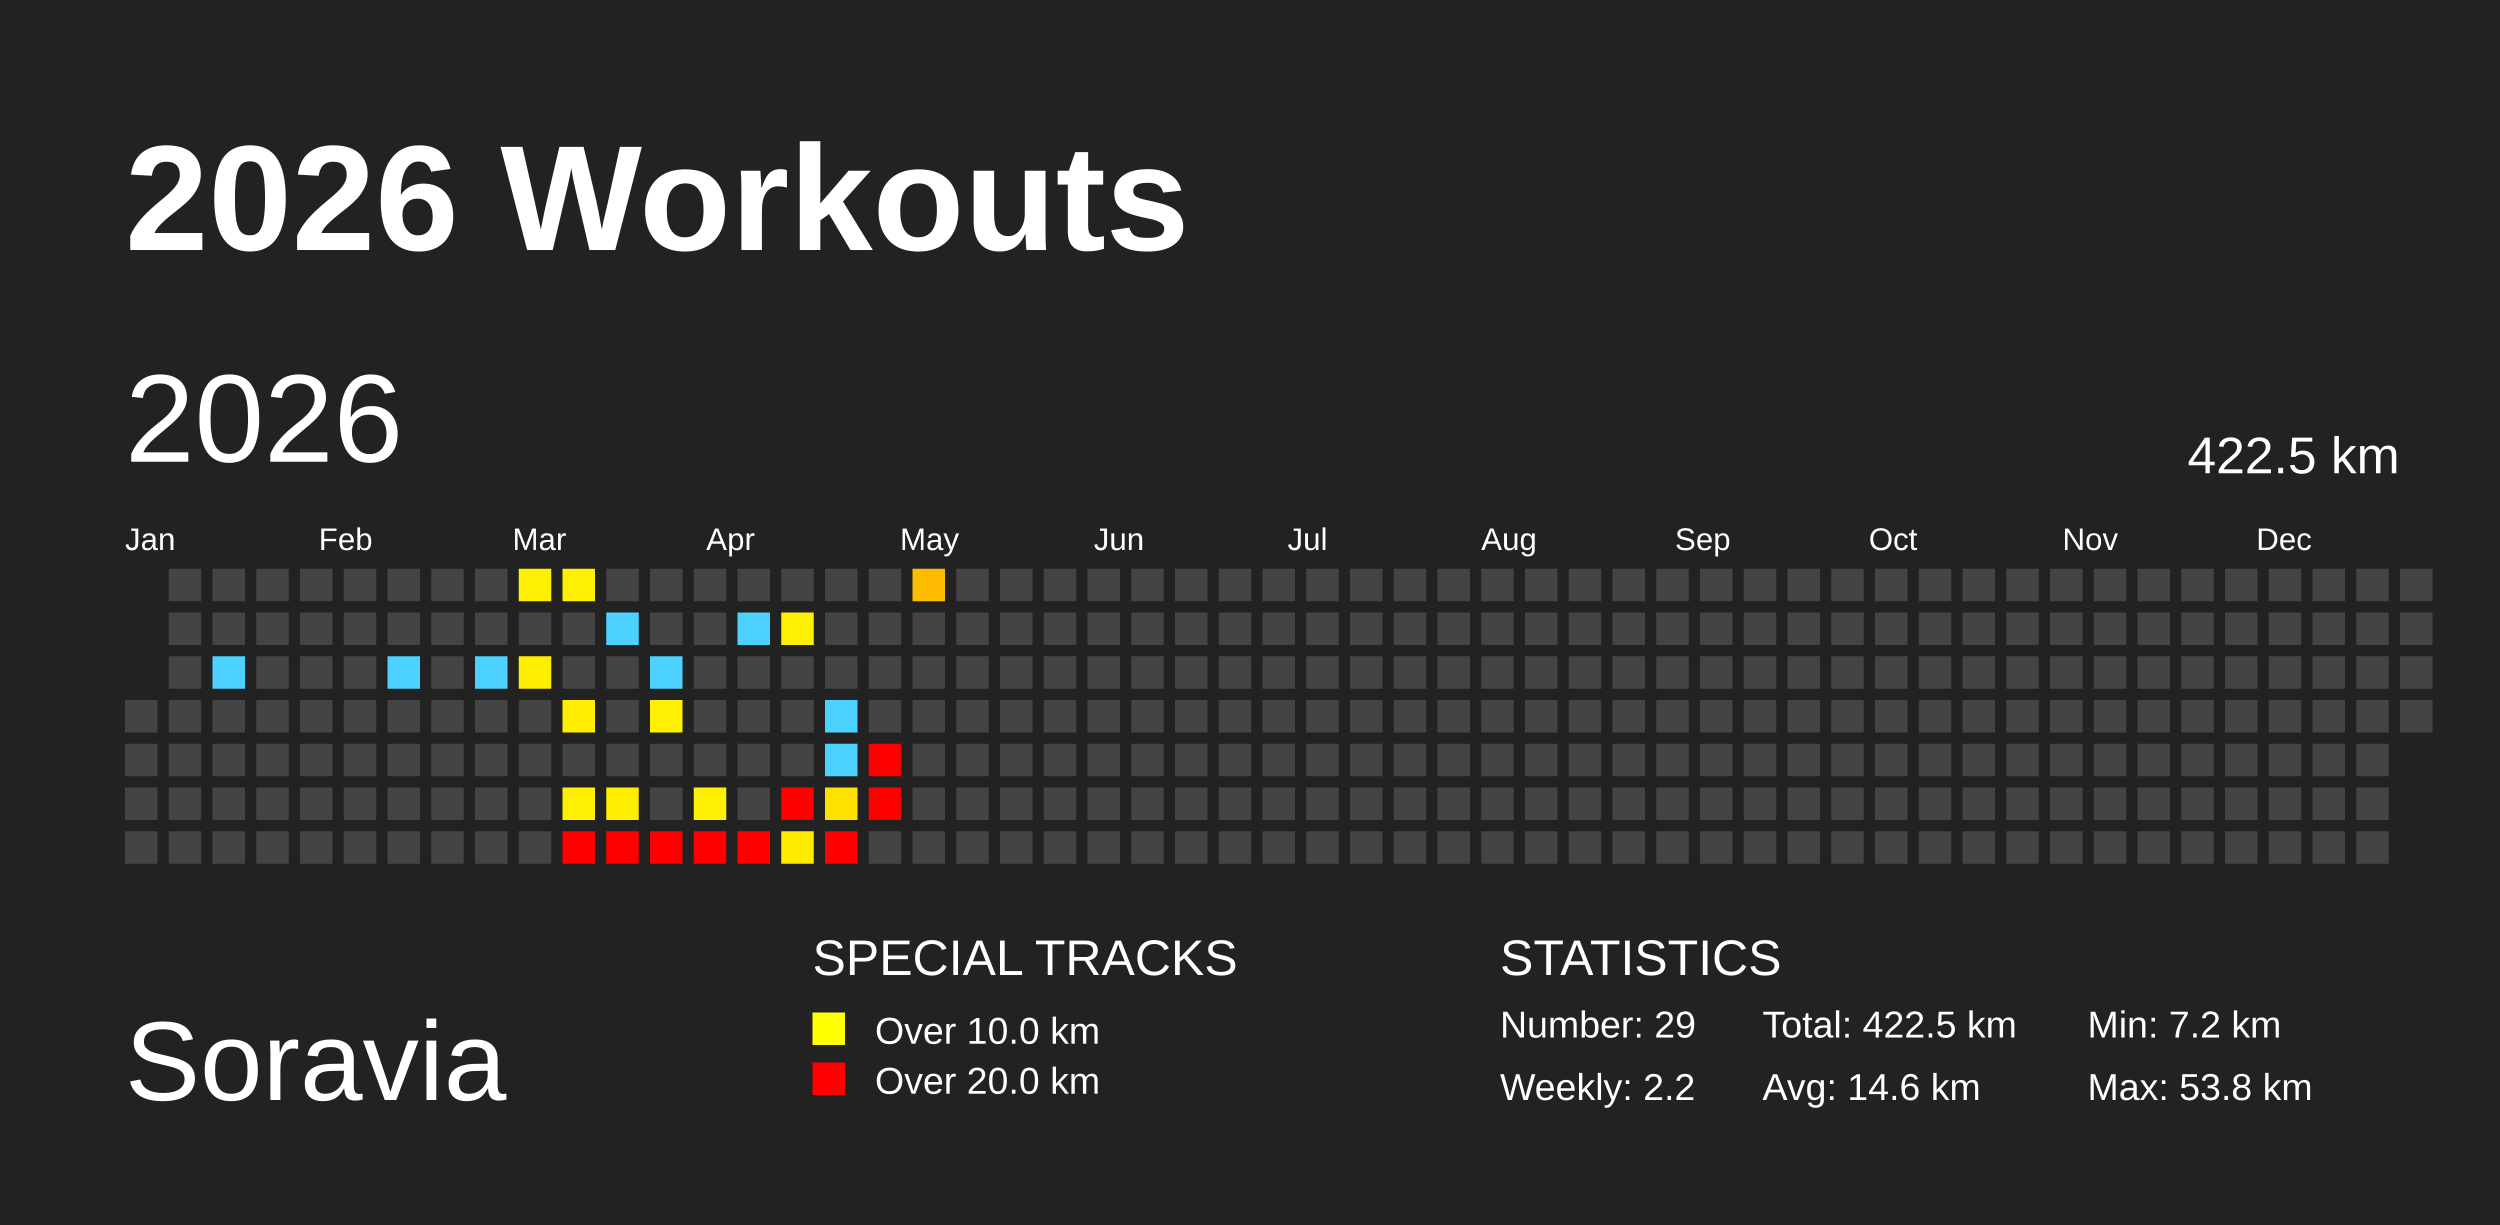
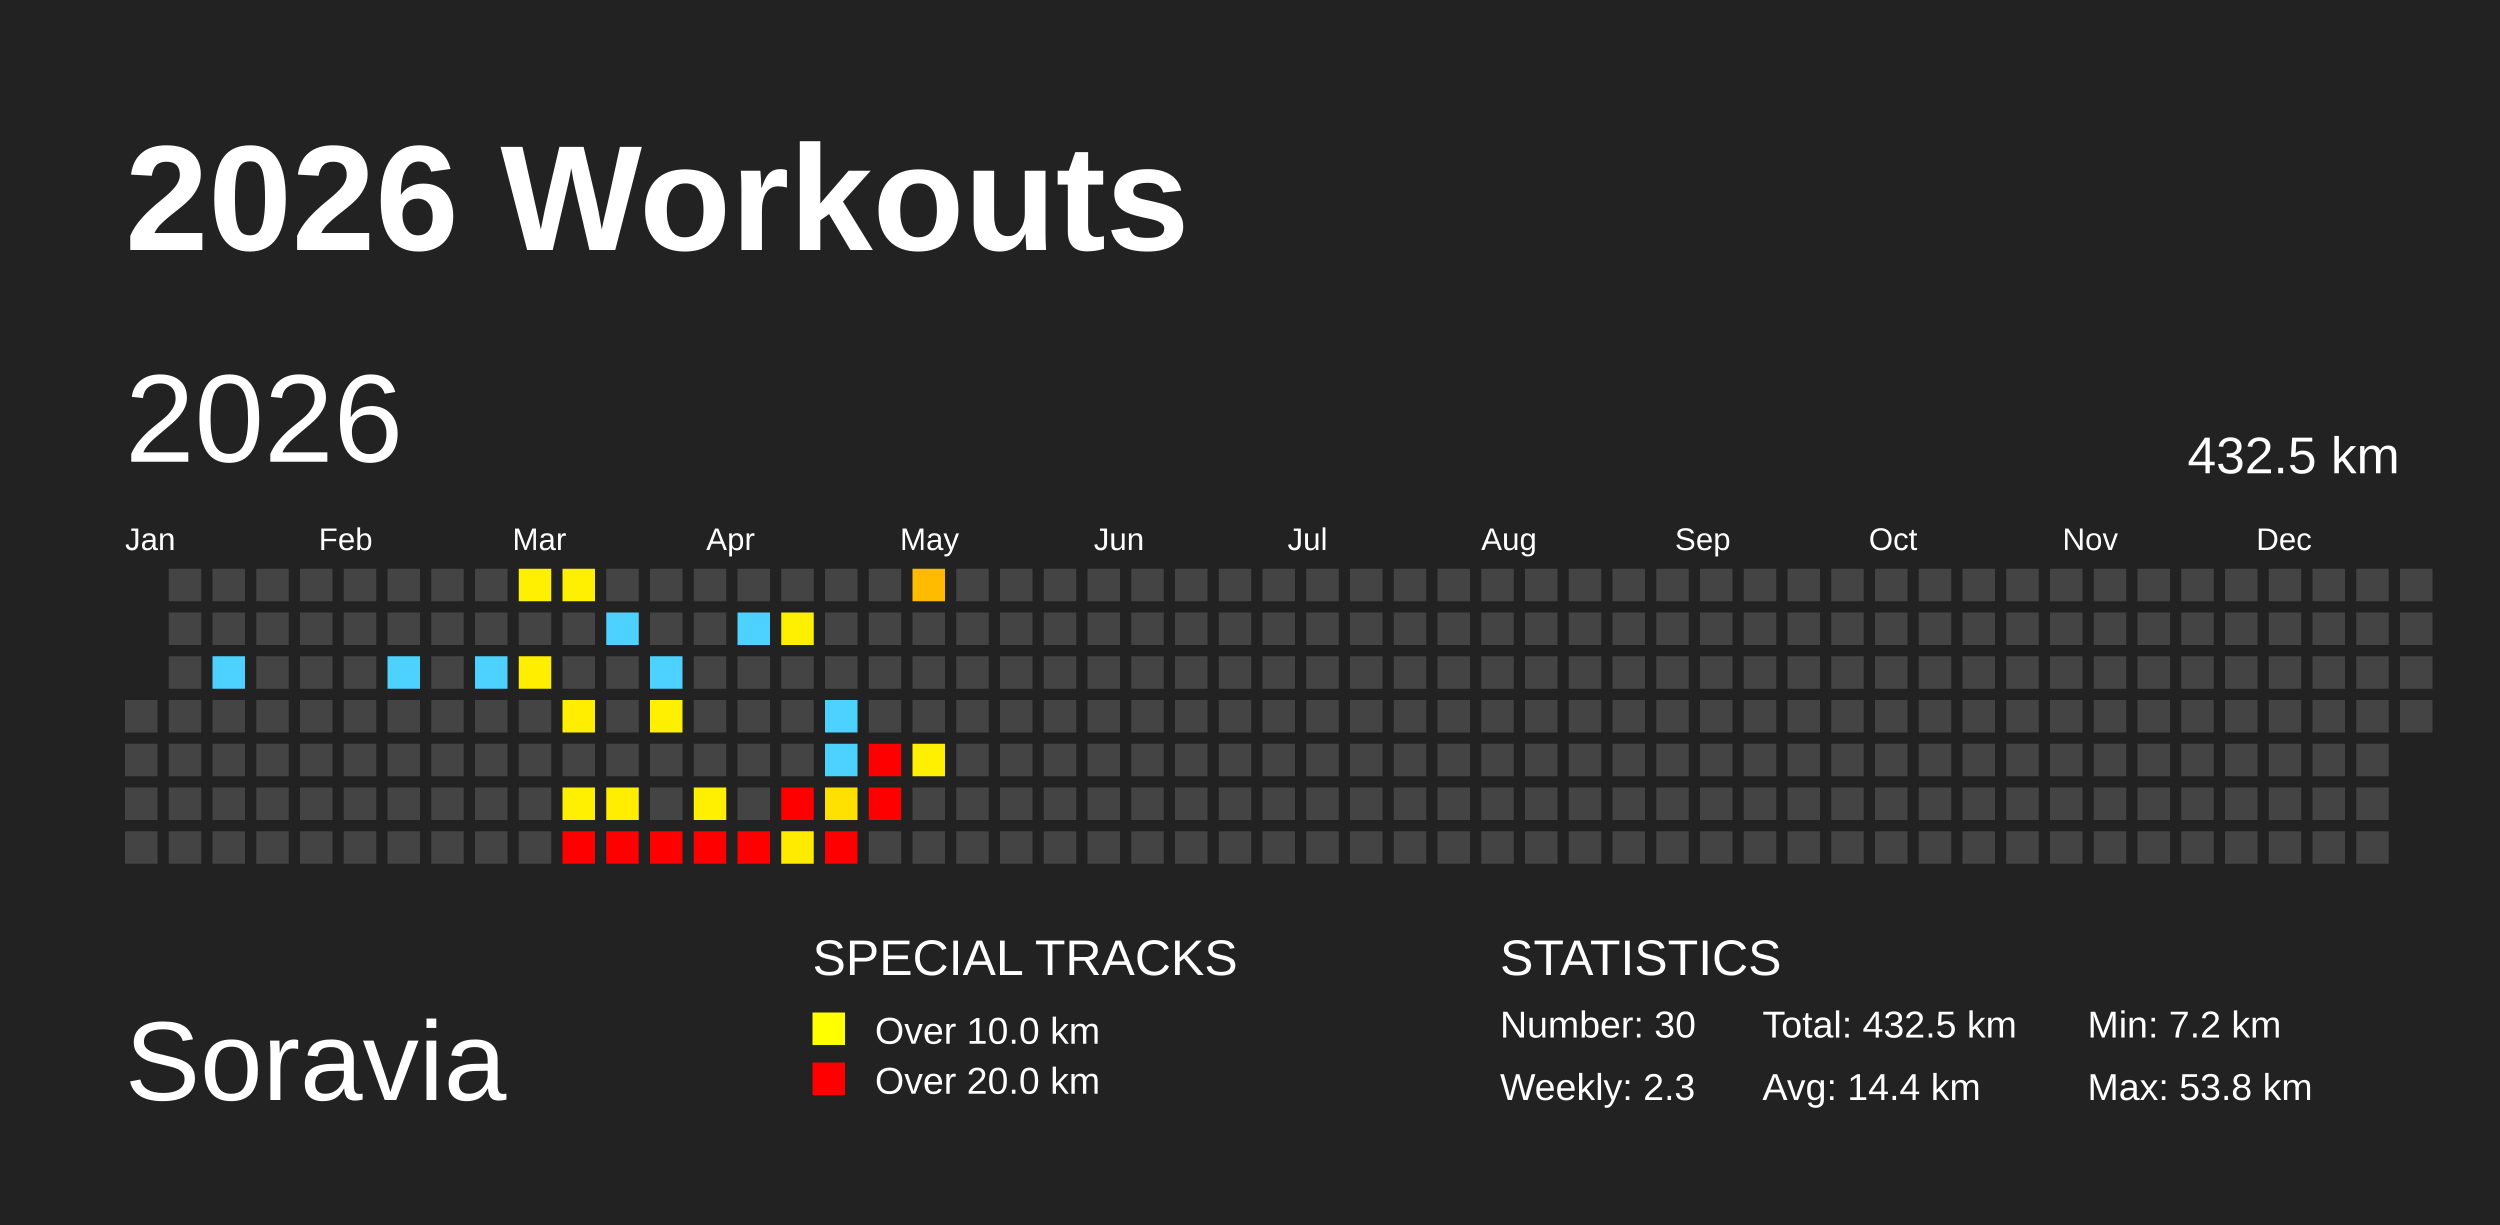
<svg xmlns="http://www.w3.org/2000/svg" baseProfile="full" height="98mm" version="1.1" viewBox="0,0,200,98" width="200mm">
  <defs />
  <rect fill="#222222" height="98" width="200" x="0" y="0" />
  <text fill="#FFFFFF" style="font-size:12px; font-family:Arial; font-weight:bold;" x="10" y="20">2026 Workouts</text>
  <text fill="#FFFFFF" style="font-size:9px; font-family:Arial" x="10" y="88">Soravia</text>
  <text fill="#FFFFFF" style="font-size:4px; font-family:Arial" x="65" y="78">SPECIAL TRACKS</text>
  <rect fill="yellow" height="2.6" width="2.6" x="65" y="81" />
  <text fill="#FFFFFF" style="font-size:3px; font-family:Arial" x="70" y="83.5">Over 10.0 km</text>
  <rect fill="red" height="2.6" width="2.6" x="65" y="85" />
  <text fill="#FFFFFF" style="font-size:3px; font-family:Arial" x="70" y="87.5">Over 20.0 km</text>
  <text fill="#FFFFFF" style="font-size:4px; font-family:Arial" x="120" y="78">STATISTICS</text>
-   <text fill="#FFFFFF" style="font-size:3px; font-family:Arial" x="120" y="83">Number: 29</text>
-   <text fill="#FFFFFF" style="font-size:3px; font-family:Arial" x="120" y="88">Weekly: 2.2</text>
-   <text fill="#FFFFFF" style="font-size:3px; font-family:Arial" x="141" y="83">Total: 422.5 km</text>
-   <text fill="#FFFFFF" style="font-size:3px; font-family:Arial" x="141" y="88">Avg: 14.6 km</text>
+   <text fill="#FFFFFF" style="font-size:3px; font-family:Arial" x="120" y="83">Number: 30</text>
+   <text fill="#FFFFFF" style="font-size:3px; font-family:Arial" x="120" y="88">Weekly: 2.3</text>
+   <text fill="#FFFFFF" style="font-size:3px; font-family:Arial" x="141" y="83">Total: 432.5 km</text>
+   <text fill="#FFFFFF" style="font-size:3px; font-family:Arial" x="141" y="88">Avg: 14.4 km</text>
  <text fill="#FFFFFF" style="font-size:3px; font-family:Arial" x="167" y="83">Min: 7.2 km</text>
  <text fill="#FFFFFF" style="font-size:3px; font-family:Arial" x="167" y="88">Max: 53.8 km</text>
  <text dominant-baseline="hanging" fill="#FFFFFF" style="font-size:10.0px; font-family:Arial;" x="10" y="30">2026</text>
-   <text dominant-baseline="hanging" fill="#FFFFFF" style="font-size:4.125px; font-family:Arial;" x="175" y="35">422.5 km</text>
+   <text dominant-baseline="hanging" fill="#FFFFFF" style="font-size:4.125px; font-family:Arial;" x="175" y="35">432.5 km</text>
  <text fill="#FFFFFF" style="font-size:2.5px; font-family:Arial" x="10.0" y="44">Jan</text>
  <text fill="#FFFFFF" style="font-size:2.5px; font-family:Arial" x="25.5" y="44">Feb</text>
  <text fill="#FFFFFF" style="font-size:2.5px; font-family:Arial" x="41.0" y="44">Mar</text>
  <text fill="#FFFFFF" style="font-size:2.5px; font-family:Arial" x="56.5" y="44">Apr</text>
  <text fill="#FFFFFF" style="font-size:2.5px; font-family:Arial" x="72.0" y="44">May</text>
  <text fill="#FFFFFF" style="font-size:2.5px; font-family:Arial" x="87.5" y="44">Jun</text>
  <text fill="#FFFFFF" style="font-size:2.5px; font-family:Arial" x="103.0" y="44">Jul</text>
  <text fill="#FFFFFF" style="font-size:2.5px; font-family:Arial" x="118.5" y="44">Aug</text>
  <text fill="#FFFFFF" style="font-size:2.5px; font-family:Arial" x="134.0" y="44">Sep</text>
  <text fill="#FFFFFF" style="font-size:2.5px; font-family:Arial" x="149.5" y="44">Oct</text>
  <text fill="#FFFFFF" style="font-size:2.5px; font-family:Arial" x="165.0" y="44">Nov</text>
  <text fill="#FFFFFF" style="font-size:2.5px; font-family:Arial" x="180.5" y="44">Dec</text>
  <rect fill="#444444" height="2.6" width="2.6" x="10.0" y="56.0" />
  <rect fill="#444444" height="2.6" width="2.6" x="10.0" y="59.5" />
  <rect fill="#444444" height="2.6" width="2.6" x="10.0" y="63.0" />
  <rect fill="#444444" height="2.6" width="2.6" x="10.0" y="66.5" />
  <rect fill="#444444" height="2.6" width="2.6" x="13.5" y="45.5" />
  <rect fill="#444444" height="2.6" width="2.6" x="13.5" y="49.0" />
  <rect fill="#444444" height="2.6" width="2.6" x="13.5" y="52.5" />
  <rect fill="#444444" height="2.6" width="2.6" x="13.5" y="56.0" />
  <rect fill="#444444" height="2.6" width="2.6" x="13.5" y="59.5" />
  <rect fill="#444444" height="2.6" width="2.6" x="13.5" y="63.0" />
  <rect fill="#444444" height="2.6" width="2.6" x="13.5" y="66.5" />
  <rect fill="#444444" height="2.6" width="2.6" x="17.0" y="45.5" />
  <rect fill="#444444" height="2.6" width="2.6" x="17.0" y="49.0" />
  <rect fill="#4dd2ff" height="2.6" width="2.6" x="17.0" y="52.5" />
  <rect fill="#444444" height="2.6" width="2.6" x="17.0" y="56.0" />
  <rect fill="#444444" height="2.6" width="2.6" x="17.0" y="59.5" />
  <rect fill="#444444" height="2.6" width="2.6" x="17.0" y="63.0" />
  <rect fill="#444444" height="2.6" width="2.6" x="17.0" y="66.5" />
  <rect fill="#444444" height="2.6" width="2.6" x="20.5" y="45.5" />
  <rect fill="#444444" height="2.6" width="2.6" x="20.5" y="49.0" />
  <rect fill="#444444" height="2.6" width="2.6" x="20.5" y="52.5" />
  <rect fill="#444444" height="2.6" width="2.6" x="20.5" y="56.0" />
  <rect fill="#444444" height="2.6" width="2.6" x="20.5" y="59.5" />
  <rect fill="#444444" height="2.6" width="2.6" x="20.5" y="63.0" />
  <rect fill="#444444" height="2.6" width="2.6" x="20.5" y="66.5" />
  <rect fill="#444444" height="2.6" width="2.6" x="24.0" y="45.5" />
  <rect fill="#444444" height="2.6" width="2.6" x="24.0" y="49.0" />
  <rect fill="#444444" height="2.6" width="2.6" x="24.0" y="52.5" />
  <rect fill="#444444" height="2.6" width="2.6" x="24.0" y="56.0" />
  <rect fill="#444444" height="2.6" width="2.6" x="24.0" y="59.5" />
  <rect fill="#444444" height="2.6" width="2.6" x="24.0" y="63.0" />
  <rect fill="#444444" height="2.6" width="2.6" x="24.0" y="66.5" />
  <rect fill="#444444" height="2.6" width="2.6" x="27.5" y="45.5" />
  <rect fill="#444444" height="2.6" width="2.6" x="27.5" y="49.0" />
  <rect fill="#444444" height="2.6" width="2.6" x="27.5" y="52.5" />
  <rect fill="#444444" height="2.6" width="2.6" x="27.5" y="56.0" />
  <rect fill="#444444" height="2.6" width="2.6" x="27.5" y="59.5" />
  <rect fill="#444444" height="2.6" width="2.6" x="27.5" y="63.0" />
  <rect fill="#444444" height="2.6" width="2.6" x="27.5" y="66.5" />
  <rect fill="#444444" height="2.6" width="2.6" x="31.0" y="45.5" />
  <rect fill="#444444" height="2.6" width="2.6" x="31.0" y="49.0" />
  <rect fill="#4dd2ff" height="2.6" width="2.6" x="31.0" y="52.5" />
  <rect fill="#444444" height="2.6" width="2.6" x="31.0" y="56.0" />
  <rect fill="#444444" height="2.6" width="2.6" x="31.0" y="59.5" />
  <rect fill="#444444" height="2.6" width="2.6" x="31.0" y="63.0" />
  <rect fill="#444444" height="2.6" width="2.6" x="31.0" y="66.5" />
  <rect fill="#444444" height="2.6" width="2.6" x="34.5" y="45.5" />
  <rect fill="#444444" height="2.6" width="2.6" x="34.5" y="49.0" />
  <rect fill="#444444" height="2.6" width="2.6" x="34.5" y="52.5" />
  <rect fill="#444444" height="2.6" width="2.6" x="34.5" y="56.0" />
  <rect fill="#444444" height="2.6" width="2.6" x="34.5" y="59.5" />
  <rect fill="#444444" height="2.6" width="2.6" x="34.5" y="63.0" />
  <rect fill="#444444" height="2.6" width="2.6" x="34.5" y="66.5" />
  <rect fill="#444444" height="2.6" width="2.6" x="38.0" y="45.5" />
  <rect fill="#444444" height="2.6" width="2.6" x="38.0" y="49.0" />
  <rect fill="#4dd2ff" height="2.6" width="2.6" x="38.0" y="52.5" />
  <rect fill="#444444" height="2.6" width="2.6" x="38.0" y="56.0" />
  <rect fill="#444444" height="2.6" width="2.6" x="38.0" y="59.5" />
  <rect fill="#444444" height="2.6" width="2.6" x="38.0" y="63.0" />
  <rect fill="#444444" height="2.6" width="2.6" x="38.0" y="66.5" />
  <rect fill="#ffef00" height="2.6" width="2.6" x="41.5" y="45.5" />
  <rect fill="#444444" height="2.6" width="2.6" x="41.5" y="49.0" />
  <rect fill="#ffee00" height="2.6" width="2.6" x="41.5" y="52.5" />
  <rect fill="#444444" height="2.6" width="2.6" x="41.5" y="56.0" />
  <rect fill="#444444" height="2.6" width="2.6" x="41.5" y="59.5" />
  <rect fill="#444444" height="2.6" width="2.6" x="41.5" y="63.0" />
  <rect fill="#444444" height="2.6" width="2.6" x="41.5" y="66.5" />
  <rect fill="#ffef00" height="2.6" width="2.6" x="45.0" y="45.5" />
  <rect fill="#444444" height="2.6" width="2.6" x="45.0" y="49.0" />
  <rect fill="#444444" height="2.6" width="2.6" x="45.0" y="52.5" />
  <rect fill="#ffee00" height="2.6" width="2.6" x="45.0" y="56.0" />
  <rect fill="#444444" height="2.6" width="2.6" x="45.0" y="59.5" />
  <rect fill="#ffef00" height="2.6" width="2.6" x="45.0" y="63.0" />
  <rect fill="red" height="2.6" width="2.6" x="45.0" y="66.5" />
  <rect fill="#444444" height="2.6" width="2.6" x="48.5" y="45.5" />
  <rect fill="#4dd2ff" height="2.6" width="2.6" x="48.5" y="49.0" />
  <rect fill="#444444" height="2.6" width="2.6" x="48.5" y="52.5" />
  <rect fill="#444444" height="2.6" width="2.6" x="48.5" y="56.0" />
  <rect fill="#444444" height="2.6" width="2.6" x="48.5" y="59.5" />
  <rect fill="#ffee00" height="2.6" width="2.6" x="48.5" y="63.0" />
  <rect fill="red" height="2.6" width="2.6" x="48.5" y="66.5" />
  <rect fill="#444444" height="2.6" width="2.6" x="52.0" y="45.5" />
  <rect fill="#444444" height="2.6" width="2.6" x="52.0" y="49.0" />
  <rect fill="#4dd2ff" height="2.6" width="2.6" x="52.0" y="52.5" />
  <rect fill="#ffef00" height="2.6" width="2.6" x="52.0" y="56.0" />
  <rect fill="#444444" height="2.6" width="2.6" x="52.0" y="59.5" />
  <rect fill="#444444" height="2.6" width="2.6" x="52.0" y="63.0" />
  <rect fill="red" height="2.6" width="2.6" x="52.0" y="66.5" />
  <rect fill="#444444" height="2.6" width="2.6" x="55.5" y="45.5" />
  <rect fill="#444444" height="2.6" width="2.6" x="55.5" y="49.0" />
  <rect fill="#444444" height="2.6" width="2.6" x="55.5" y="52.5" />
  <rect fill="#444444" height="2.6" width="2.6" x="55.5" y="56.0" />
  <rect fill="#444444" height="2.6" width="2.6" x="55.5" y="59.5" />
  <rect fill="#ffef00" height="2.6" width="2.6" x="55.5" y="63.0" />
  <rect fill="red" height="2.6" width="2.6" x="55.5" y="66.5" />
  <rect fill="#444444" height="2.6" width="2.6" x="59.0" y="45.5" />
  <rect fill="#4dd2ff" height="2.6" width="2.6" x="59.0" y="49.0" />
  <rect fill="#444444" height="2.6" width="2.6" x="59.0" y="52.5" />
  <rect fill="#444444" height="2.6" width="2.6" x="59.0" y="56.0" />
  <rect fill="#444444" height="2.6" width="2.6" x="59.0" y="59.5" />
  <rect fill="#444444" height="2.6" width="2.6" x="59.0" y="63.0" />
  <rect fill="red" height="2.6" width="2.6" x="59.0" y="66.5" />
  <rect fill="#444444" height="2.6" width="2.6" x="62.5" y="45.5" />
  <rect fill="#ffef00" height="2.6" width="2.6" x="62.5" y="49.0" />
  <rect fill="#444444" height="2.6" width="2.6" x="62.5" y="52.5" />
  <rect fill="#444444" height="2.6" width="2.6" x="62.5" y="56.0" />
  <rect fill="#444444" height="2.6" width="2.6" x="62.5" y="59.5" />
  <rect fill="red" height="2.6" width="2.6" x="62.5" y="63.0" />
  <rect fill="#ffeb00" height="2.6" width="2.6" x="62.5" y="66.5" />
  <rect fill="#444444" height="2.6" width="2.6" x="66.0" y="45.5" />
  <rect fill="#444444" height="2.6" width="2.6" x="66.0" y="49.0" />
  <rect fill="#444444" height="2.6" width="2.6" x="66.0" y="52.5" />
  <rect fill="#4dd2ff" height="2.6" width="2.6" x="66.0" y="56.0" />
  <rect fill="#4dd2ff" height="2.6" width="2.6" x="66.0" y="59.5" />
  <rect fill="#ffe100" height="2.6" width="2.6" x="66.0" y="63.0" />
  <rect fill="red" height="2.6" width="2.6" x="66.0" y="66.5" />
  <rect fill="#444444" height="2.6" width="2.6" x="69.5" y="45.5" />
  <rect fill="#444444" height="2.6" width="2.6" x="69.5" y="49.0" />
  <rect fill="#444444" height="2.6" width="2.6" x="69.5" y="52.5" />
  <rect fill="#444444" height="2.6" width="2.6" x="69.5" y="56.0" />
  <rect fill="red" height="2.6" width="2.6" x="69.5" y="59.5" />
  <rect fill="red" height="2.6" width="2.6" x="69.5" y="63.0" />
  <rect fill="#444444" height="2.6" width="2.6" x="69.5" y="66.5" />
  <rect fill="#ffbb00" height="2.6" width="2.6" x="73.0" y="45.5" />
  <rect fill="#444444" height="2.6" width="2.6" x="73.0" y="49.0" />
  <rect fill="#444444" height="2.6" width="2.6" x="73.0" y="52.5" />
  <rect fill="#444444" height="2.6" width="2.6" x="73.0" y="56.0" />
-   <rect fill="#444444" height="2.6" width="2.6" x="73.0" y="59.5" />
+   <rect fill="#ffef00" height="2.6" width="2.6" x="73.0" y="59.5" />
  <rect fill="#444444" height="2.6" width="2.6" x="73.0" y="63.0" />
  <rect fill="#444444" height="2.6" width="2.6" x="73.0" y="66.5" />
  <rect fill="#444444" height="2.6" width="2.6" x="76.5" y="45.5" />
  <rect fill="#444444" height="2.6" width="2.6" x="76.5" y="49.0" />
  <rect fill="#444444" height="2.6" width="2.6" x="76.5" y="52.5" />
  <rect fill="#444444" height="2.6" width="2.6" x="76.5" y="56.0" />
  <rect fill="#444444" height="2.6" width="2.6" x="76.5" y="59.5" />
  <rect fill="#444444" height="2.6" width="2.6" x="76.5" y="63.0" />
  <rect fill="#444444" height="2.6" width="2.6" x="76.5" y="66.5" />
  <rect fill="#444444" height="2.6" width="2.6" x="80.0" y="45.5" />
  <rect fill="#444444" height="2.6" width="2.6" x="80.0" y="49.0" />
  <rect fill="#444444" height="2.6" width="2.6" x="80.0" y="52.5" />
  <rect fill="#444444" height="2.6" width="2.6" x="80.0" y="56.0" />
  <rect fill="#444444" height="2.6" width="2.6" x="80.0" y="59.5" />
  <rect fill="#444444" height="2.6" width="2.6" x="80.0" y="63.0" />
  <rect fill="#444444" height="2.6" width="2.6" x="80.0" y="66.5" />
  <rect fill="#444444" height="2.6" width="2.6" x="83.5" y="45.5" />
  <rect fill="#444444" height="2.6" width="2.6" x="83.5" y="49.0" />
  <rect fill="#444444" height="2.6" width="2.6" x="83.5" y="52.5" />
  <rect fill="#444444" height="2.6" width="2.6" x="83.5" y="56.0" />
  <rect fill="#444444" height="2.6" width="2.6" x="83.5" y="59.5" />
  <rect fill="#444444" height="2.6" width="2.6" x="83.5" y="63.0" />
  <rect fill="#444444" height="2.6" width="2.6" x="83.5" y="66.5" />
  <rect fill="#444444" height="2.6" width="2.6" x="87.0" y="45.5" />
  <rect fill="#444444" height="2.6" width="2.6" x="87.0" y="49.0" />
  <rect fill="#444444" height="2.6" width="2.6" x="87.0" y="52.5" />
  <rect fill="#444444" height="2.6" width="2.6" x="87.0" y="56.0" />
  <rect fill="#444444" height="2.6" width="2.6" x="87.0" y="59.5" />
  <rect fill="#444444" height="2.6" width="2.6" x="87.0" y="63.0" />
  <rect fill="#444444" height="2.6" width="2.6" x="87.0" y="66.5" />
  <rect fill="#444444" height="2.6" width="2.6" x="90.5" y="45.5" />
  <rect fill="#444444" height="2.6" width="2.6" x="90.5" y="49.0" />
  <rect fill="#444444" height="2.6" width="2.6" x="90.5" y="52.5" />
  <rect fill="#444444" height="2.6" width="2.6" x="90.5" y="56.0" />
  <rect fill="#444444" height="2.6" width="2.6" x="90.5" y="59.5" />
  <rect fill="#444444" height="2.6" width="2.6" x="90.5" y="63.0" />
  <rect fill="#444444" height="2.6" width="2.6" x="90.5" y="66.5" />
  <rect fill="#444444" height="2.6" width="2.6" x="94.0" y="45.5" />
  <rect fill="#444444" height="2.6" width="2.6" x="94.0" y="49.0" />
  <rect fill="#444444" height="2.6" width="2.6" x="94.0" y="52.5" />
  <rect fill="#444444" height="2.6" width="2.6" x="94.0" y="56.0" />
  <rect fill="#444444" height="2.6" width="2.6" x="94.0" y="59.5" />
  <rect fill="#444444" height="2.6" width="2.6" x="94.0" y="63.0" />
  <rect fill="#444444" height="2.6" width="2.6" x="94.0" y="66.5" />
  <rect fill="#444444" height="2.6" width="2.6" x="97.5" y="45.5" />
  <rect fill="#444444" height="2.6" width="2.6" x="97.5" y="49.0" />
  <rect fill="#444444" height="2.6" width="2.6" x="97.5" y="52.5" />
  <rect fill="#444444" height="2.6" width="2.6" x="97.5" y="56.0" />
  <rect fill="#444444" height="2.6" width="2.6" x="97.5" y="59.5" />
  <rect fill="#444444" height="2.6" width="2.6" x="97.5" y="63.0" />
  <rect fill="#444444" height="2.6" width="2.6" x="97.5" y="66.5" />
  <rect fill="#444444" height="2.6" width="2.6" x="101.0" y="45.5" />
  <rect fill="#444444" height="2.6" width="2.6" x="101.0" y="49.0" />
  <rect fill="#444444" height="2.6" width="2.6" x="101.0" y="52.5" />
  <rect fill="#444444" height="2.6" width="2.6" x="101.0" y="56.0" />
  <rect fill="#444444" height="2.6" width="2.6" x="101.0" y="59.5" />
  <rect fill="#444444" height="2.6" width="2.6" x="101.0" y="63.0" />
  <rect fill="#444444" height="2.6" width="2.6" x="101.0" y="66.5" />
  <rect fill="#444444" height="2.6" width="2.6" x="104.5" y="45.5" />
  <rect fill="#444444" height="2.6" width="2.6" x="104.5" y="49.0" />
  <rect fill="#444444" height="2.6" width="2.6" x="104.5" y="52.5" />
  <rect fill="#444444" height="2.6" width="2.6" x="104.5" y="56.0" />
  <rect fill="#444444" height="2.6" width="2.6" x="104.5" y="59.5" />
  <rect fill="#444444" height="2.6" width="2.6" x="104.5" y="63.0" />
  <rect fill="#444444" height="2.6" width="2.6" x="104.5" y="66.5" />
  <rect fill="#444444" height="2.6" width="2.6" x="108.0" y="45.5" />
  <rect fill="#444444" height="2.6" width="2.6" x="108.0" y="49.0" />
  <rect fill="#444444" height="2.6" width="2.6" x="108.0" y="52.5" />
  <rect fill="#444444" height="2.6" width="2.6" x="108.0" y="56.0" />
  <rect fill="#444444" height="2.6" width="2.6" x="108.0" y="59.5" />
  <rect fill="#444444" height="2.6" width="2.6" x="108.0" y="63.0" />
  <rect fill="#444444" height="2.6" width="2.6" x="108.0" y="66.5" />
  <rect fill="#444444" height="2.6" width="2.6" x="111.5" y="45.5" />
  <rect fill="#444444" height="2.6" width="2.6" x="111.5" y="49.0" />
  <rect fill="#444444" height="2.6" width="2.6" x="111.5" y="52.5" />
  <rect fill="#444444" height="2.6" width="2.6" x="111.5" y="56.0" />
  <rect fill="#444444" height="2.6" width="2.6" x="111.5" y="59.5" />
  <rect fill="#444444" height="2.6" width="2.6" x="111.5" y="63.0" />
  <rect fill="#444444" height="2.6" width="2.6" x="111.5" y="66.5" />
  <rect fill="#444444" height="2.6" width="2.6" x="115.0" y="45.5" />
  <rect fill="#444444" height="2.6" width="2.6" x="115.0" y="49.0" />
  <rect fill="#444444" height="2.6" width="2.6" x="115.0" y="52.5" />
  <rect fill="#444444" height="2.6" width="2.6" x="115.0" y="56.0" />
  <rect fill="#444444" height="2.6" width="2.6" x="115.0" y="59.5" />
  <rect fill="#444444" height="2.6" width="2.6" x="115.0" y="63.0" />
  <rect fill="#444444" height="2.6" width="2.6" x="115.0" y="66.5" />
  <rect fill="#444444" height="2.6" width="2.6" x="118.5" y="45.5" />
  <rect fill="#444444" height="2.6" width="2.6" x="118.5" y="49.0" />
  <rect fill="#444444" height="2.6" width="2.6" x="118.5" y="52.5" />
  <rect fill="#444444" height="2.6" width="2.6" x="118.5" y="56.0" />
  <rect fill="#444444" height="2.6" width="2.6" x="118.5" y="59.5" />
  <rect fill="#444444" height="2.6" width="2.6" x="118.5" y="63.0" />
  <rect fill="#444444" height="2.6" width="2.6" x="118.5" y="66.5" />
  <rect fill="#444444" height="2.6" width="2.6" x="122.0" y="45.5" />
  <rect fill="#444444" height="2.6" width="2.6" x="122.0" y="49.0" />
  <rect fill="#444444" height="2.6" width="2.6" x="122.0" y="52.5" />
  <rect fill="#444444" height="2.6" width="2.6" x="122.0" y="56.0" />
  <rect fill="#444444" height="2.6" width="2.6" x="122.0" y="59.5" />
  <rect fill="#444444" height="2.6" width="2.6" x="122.0" y="63.0" />
  <rect fill="#444444" height="2.6" width="2.6" x="122.0" y="66.5" />
  <rect fill="#444444" height="2.6" width="2.6" x="125.5" y="45.5" />
  <rect fill="#444444" height="2.6" width="2.6" x="125.5" y="49.0" />
  <rect fill="#444444" height="2.6" width="2.6" x="125.5" y="52.5" />
  <rect fill="#444444" height="2.6" width="2.6" x="125.5" y="56.0" />
  <rect fill="#444444" height="2.6" width="2.6" x="125.5" y="59.5" />
  <rect fill="#444444" height="2.6" width="2.6" x="125.5" y="63.0" />
  <rect fill="#444444" height="2.6" width="2.6" x="125.5" y="66.5" />
  <rect fill="#444444" height="2.6" width="2.6" x="129.0" y="45.5" />
  <rect fill="#444444" height="2.6" width="2.6" x="129.0" y="49.0" />
  <rect fill="#444444" height="2.6" width="2.6" x="129.0" y="52.5" />
  <rect fill="#444444" height="2.6" width="2.6" x="129.0" y="56.0" />
  <rect fill="#444444" height="2.6" width="2.6" x="129.0" y="59.5" />
  <rect fill="#444444" height="2.6" width="2.6" x="129.0" y="63.0" />
  <rect fill="#444444" height="2.6" width="2.6" x="129.0" y="66.5" />
  <rect fill="#444444" height="2.6" width="2.6" x="132.5" y="45.5" />
  <rect fill="#444444" height="2.6" width="2.6" x="132.5" y="49.0" />
  <rect fill="#444444" height="2.6" width="2.6" x="132.5" y="52.5" />
  <rect fill="#444444" height="2.6" width="2.6" x="132.5" y="56.0" />
  <rect fill="#444444" height="2.6" width="2.6" x="132.5" y="59.5" />
  <rect fill="#444444" height="2.6" width="2.6" x="132.5" y="63.0" />
  <rect fill="#444444" height="2.6" width="2.6" x="132.5" y="66.5" />
  <rect fill="#444444" height="2.6" width="2.6" x="136.0" y="45.5" />
  <rect fill="#444444" height="2.6" width="2.6" x="136.0" y="49.0" />
  <rect fill="#444444" height="2.6" width="2.6" x="136.0" y="52.5" />
  <rect fill="#444444" height="2.6" width="2.6" x="136.0" y="56.0" />
  <rect fill="#444444" height="2.6" width="2.6" x="136.0" y="59.5" />
  <rect fill="#444444" height="2.6" width="2.6" x="136.0" y="63.0" />
  <rect fill="#444444" height="2.6" width="2.6" x="136.0" y="66.5" />
  <rect fill="#444444" height="2.6" width="2.6" x="139.5" y="45.5" />
  <rect fill="#444444" height="2.6" width="2.6" x="139.5" y="49.0" />
  <rect fill="#444444" height="2.6" width="2.6" x="139.5" y="52.5" />
  <rect fill="#444444" height="2.6" width="2.6" x="139.5" y="56.0" />
  <rect fill="#444444" height="2.6" width="2.6" x="139.5" y="59.5" />
  <rect fill="#444444" height="2.6" width="2.6" x="139.5" y="63.0" />
  <rect fill="#444444" height="2.6" width="2.6" x="139.5" y="66.5" />
  <rect fill="#444444" height="2.6" width="2.6" x="143.0" y="45.5" />
  <rect fill="#444444" height="2.6" width="2.6" x="143.0" y="49.0" />
  <rect fill="#444444" height="2.6" width="2.6" x="143.0" y="52.5" />
  <rect fill="#444444" height="2.6" width="2.6" x="143.0" y="56.0" />
  <rect fill="#444444" height="2.6" width="2.6" x="143.0" y="59.5" />
  <rect fill="#444444" height="2.6" width="2.6" x="143.0" y="63.0" />
  <rect fill="#444444" height="2.6" width="2.6" x="143.0" y="66.5" />
  <rect fill="#444444" height="2.6" width="2.6" x="146.5" y="45.5" />
  <rect fill="#444444" height="2.6" width="2.6" x="146.5" y="49.0" />
  <rect fill="#444444" height="2.6" width="2.6" x="146.5" y="52.5" />
  <rect fill="#444444" height="2.6" width="2.6" x="146.5" y="56.0" />
  <rect fill="#444444" height="2.6" width="2.6" x="146.5" y="59.5" />
  <rect fill="#444444" height="2.6" width="2.6" x="146.5" y="63.0" />
  <rect fill="#444444" height="2.6" width="2.6" x="146.5" y="66.5" />
  <rect fill="#444444" height="2.6" width="2.6" x="150.0" y="45.5" />
  <rect fill="#444444" height="2.6" width="2.6" x="150.0" y="49.0" />
  <rect fill="#444444" height="2.6" width="2.6" x="150.0" y="52.5" />
  <rect fill="#444444" height="2.6" width="2.6" x="150.0" y="56.0" />
  <rect fill="#444444" height="2.6" width="2.6" x="150.0" y="59.5" />
  <rect fill="#444444" height="2.6" width="2.6" x="150.0" y="63.0" />
  <rect fill="#444444" height="2.6" width="2.6" x="150.0" y="66.5" />
  <rect fill="#444444" height="2.6" width="2.6" x="153.5" y="45.5" />
  <rect fill="#444444" height="2.6" width="2.6" x="153.5" y="49.0" />
  <rect fill="#444444" height="2.6" width="2.6" x="153.5" y="52.5" />
  <rect fill="#444444" height="2.6" width="2.6" x="153.5" y="56.0" />
  <rect fill="#444444" height="2.6" width="2.6" x="153.5" y="59.5" />
  <rect fill="#444444" height="2.6" width="2.6" x="153.5" y="63.0" />
  <rect fill="#444444" height="2.6" width="2.6" x="153.5" y="66.5" />
  <rect fill="#444444" height="2.6" width="2.6" x="157.0" y="45.5" />
  <rect fill="#444444" height="2.6" width="2.6" x="157.0" y="49.0" />
  <rect fill="#444444" height="2.6" width="2.6" x="157.0" y="52.5" />
  <rect fill="#444444" height="2.6" width="2.6" x="157.0" y="56.0" />
  <rect fill="#444444" height="2.6" width="2.6" x="157.0" y="59.5" />
  <rect fill="#444444" height="2.6" width="2.6" x="157.0" y="63.0" />
  <rect fill="#444444" height="2.6" width="2.6" x="157.0" y="66.5" />
  <rect fill="#444444" height="2.6" width="2.6" x="160.5" y="45.5" />
  <rect fill="#444444" height="2.6" width="2.6" x="160.5" y="49.0" />
  <rect fill="#444444" height="2.6" width="2.6" x="160.5" y="52.5" />
  <rect fill="#444444" height="2.6" width="2.6" x="160.5" y="56.0" />
  <rect fill="#444444" height="2.6" width="2.6" x="160.5" y="59.5" />
  <rect fill="#444444" height="2.6" width="2.6" x="160.5" y="63.0" />
  <rect fill="#444444" height="2.6" width="2.6" x="160.5" y="66.5" />
  <rect fill="#444444" height="2.6" width="2.6" x="164.0" y="45.5" />
  <rect fill="#444444" height="2.6" width="2.6" x="164.0" y="49.0" />
  <rect fill="#444444" height="2.6" width="2.6" x="164.0" y="52.5" />
  <rect fill="#444444" height="2.6" width="2.6" x="164.0" y="56.0" />
  <rect fill="#444444" height="2.6" width="2.6" x="164.0" y="59.5" />
  <rect fill="#444444" height="2.6" width="2.6" x="164.0" y="63.0" />
  <rect fill="#444444" height="2.6" width="2.6" x="164.0" y="66.5" />
  <rect fill="#444444" height="2.6" width="2.6" x="167.5" y="45.5" />
  <rect fill="#444444" height="2.6" width="2.6" x="167.5" y="49.0" />
  <rect fill="#444444" height="2.6" width="2.6" x="167.5" y="52.5" />
  <rect fill="#444444" height="2.6" width="2.6" x="167.5" y="56.0" />
  <rect fill="#444444" height="2.6" width="2.6" x="167.5" y="59.5" />
  <rect fill="#444444" height="2.6" width="2.6" x="167.5" y="63.0" />
  <rect fill="#444444" height="2.6" width="2.6" x="167.5" y="66.5" />
  <rect fill="#444444" height="2.6" width="2.6" x="171.0" y="45.5" />
  <rect fill="#444444" height="2.6" width="2.6" x="171.0" y="49.0" />
  <rect fill="#444444" height="2.6" width="2.6" x="171.0" y="52.5" />
  <rect fill="#444444" height="2.6" width="2.6" x="171.0" y="56.0" />
  <rect fill="#444444" height="2.6" width="2.6" x="171.0" y="59.5" />
  <rect fill="#444444" height="2.6" width="2.6" x="171.0" y="63.0" />
  <rect fill="#444444" height="2.6" width="2.6" x="171.0" y="66.5" />
  <rect fill="#444444" height="2.6" width="2.6" x="174.5" y="45.5" />
  <rect fill="#444444" height="2.6" width="2.6" x="174.5" y="49.0" />
  <rect fill="#444444" height="2.6" width="2.6" x="174.5" y="52.5" />
  <rect fill="#444444" height="2.6" width="2.6" x="174.5" y="56.0" />
  <rect fill="#444444" height="2.6" width="2.6" x="174.5" y="59.5" />
  <rect fill="#444444" height="2.6" width="2.6" x="174.5" y="63.0" />
  <rect fill="#444444" height="2.6" width="2.6" x="174.5" y="66.5" />
  <rect fill="#444444" height="2.6" width="2.6" x="178.0" y="45.5" />
  <rect fill="#444444" height="2.6" width="2.6" x="178.0" y="49.0" />
  <rect fill="#444444" height="2.6" width="2.6" x="178.0" y="52.5" />
  <rect fill="#444444" height="2.6" width="2.6" x="178.0" y="56.0" />
  <rect fill="#444444" height="2.6" width="2.6" x="178.0" y="59.5" />
  <rect fill="#444444" height="2.6" width="2.6" x="178.0" y="63.0" />
  <rect fill="#444444" height="2.6" width="2.6" x="178.0" y="66.5" />
  <rect fill="#444444" height="2.6" width="2.6" x="181.5" y="45.5" />
  <rect fill="#444444" height="2.6" width="2.6" x="181.5" y="49.0" />
  <rect fill="#444444" height="2.6" width="2.6" x="181.5" y="52.5" />
  <rect fill="#444444" height="2.6" width="2.6" x="181.5" y="56.0" />
  <rect fill="#444444" height="2.6" width="2.6" x="181.5" y="59.5" />
  <rect fill="#444444" height="2.6" width="2.6" x="181.5" y="63.0" />
  <rect fill="#444444" height="2.6" width="2.6" x="181.5" y="66.5" />
  <rect fill="#444444" height="2.6" width="2.6" x="185.0" y="45.5" />
  <rect fill="#444444" height="2.6" width="2.6" x="185.0" y="49.0" />
  <rect fill="#444444" height="2.6" width="2.6" x="185.0" y="52.5" />
  <rect fill="#444444" height="2.6" width="2.6" x="185.0" y="56.0" />
  <rect fill="#444444" height="2.6" width="2.6" x="185.0" y="59.5" />
  <rect fill="#444444" height="2.6" width="2.6" x="185.0" y="63.0" />
  <rect fill="#444444" height="2.6" width="2.6" x="185.0" y="66.5" />
  <rect fill="#444444" height="2.6" width="2.6" x="188.5" y="45.5" />
  <rect fill="#444444" height="2.6" width="2.6" x="188.5" y="49.0" />
  <rect fill="#444444" height="2.6" width="2.6" x="188.5" y="52.5" />
  <rect fill="#444444" height="2.6" width="2.6" x="188.5" y="56.0" />
  <rect fill="#444444" height="2.6" width="2.6" x="188.5" y="59.5" />
  <rect fill="#444444" height="2.6" width="2.6" x="188.5" y="63.0" />
  <rect fill="#444444" height="2.6" width="2.6" x="188.5" y="66.5" />
  <rect fill="#444444" height="2.6" width="2.6" x="192.0" y="45.5" />
  <rect fill="#444444" height="2.6" width="2.6" x="192.0" y="49.0" />
  <rect fill="#444444" height="2.6" width="2.6" x="192.0" y="52.5" />
  <rect fill="#444444" height="2.6" width="2.6" x="192.0" y="56.0" />
</svg>
